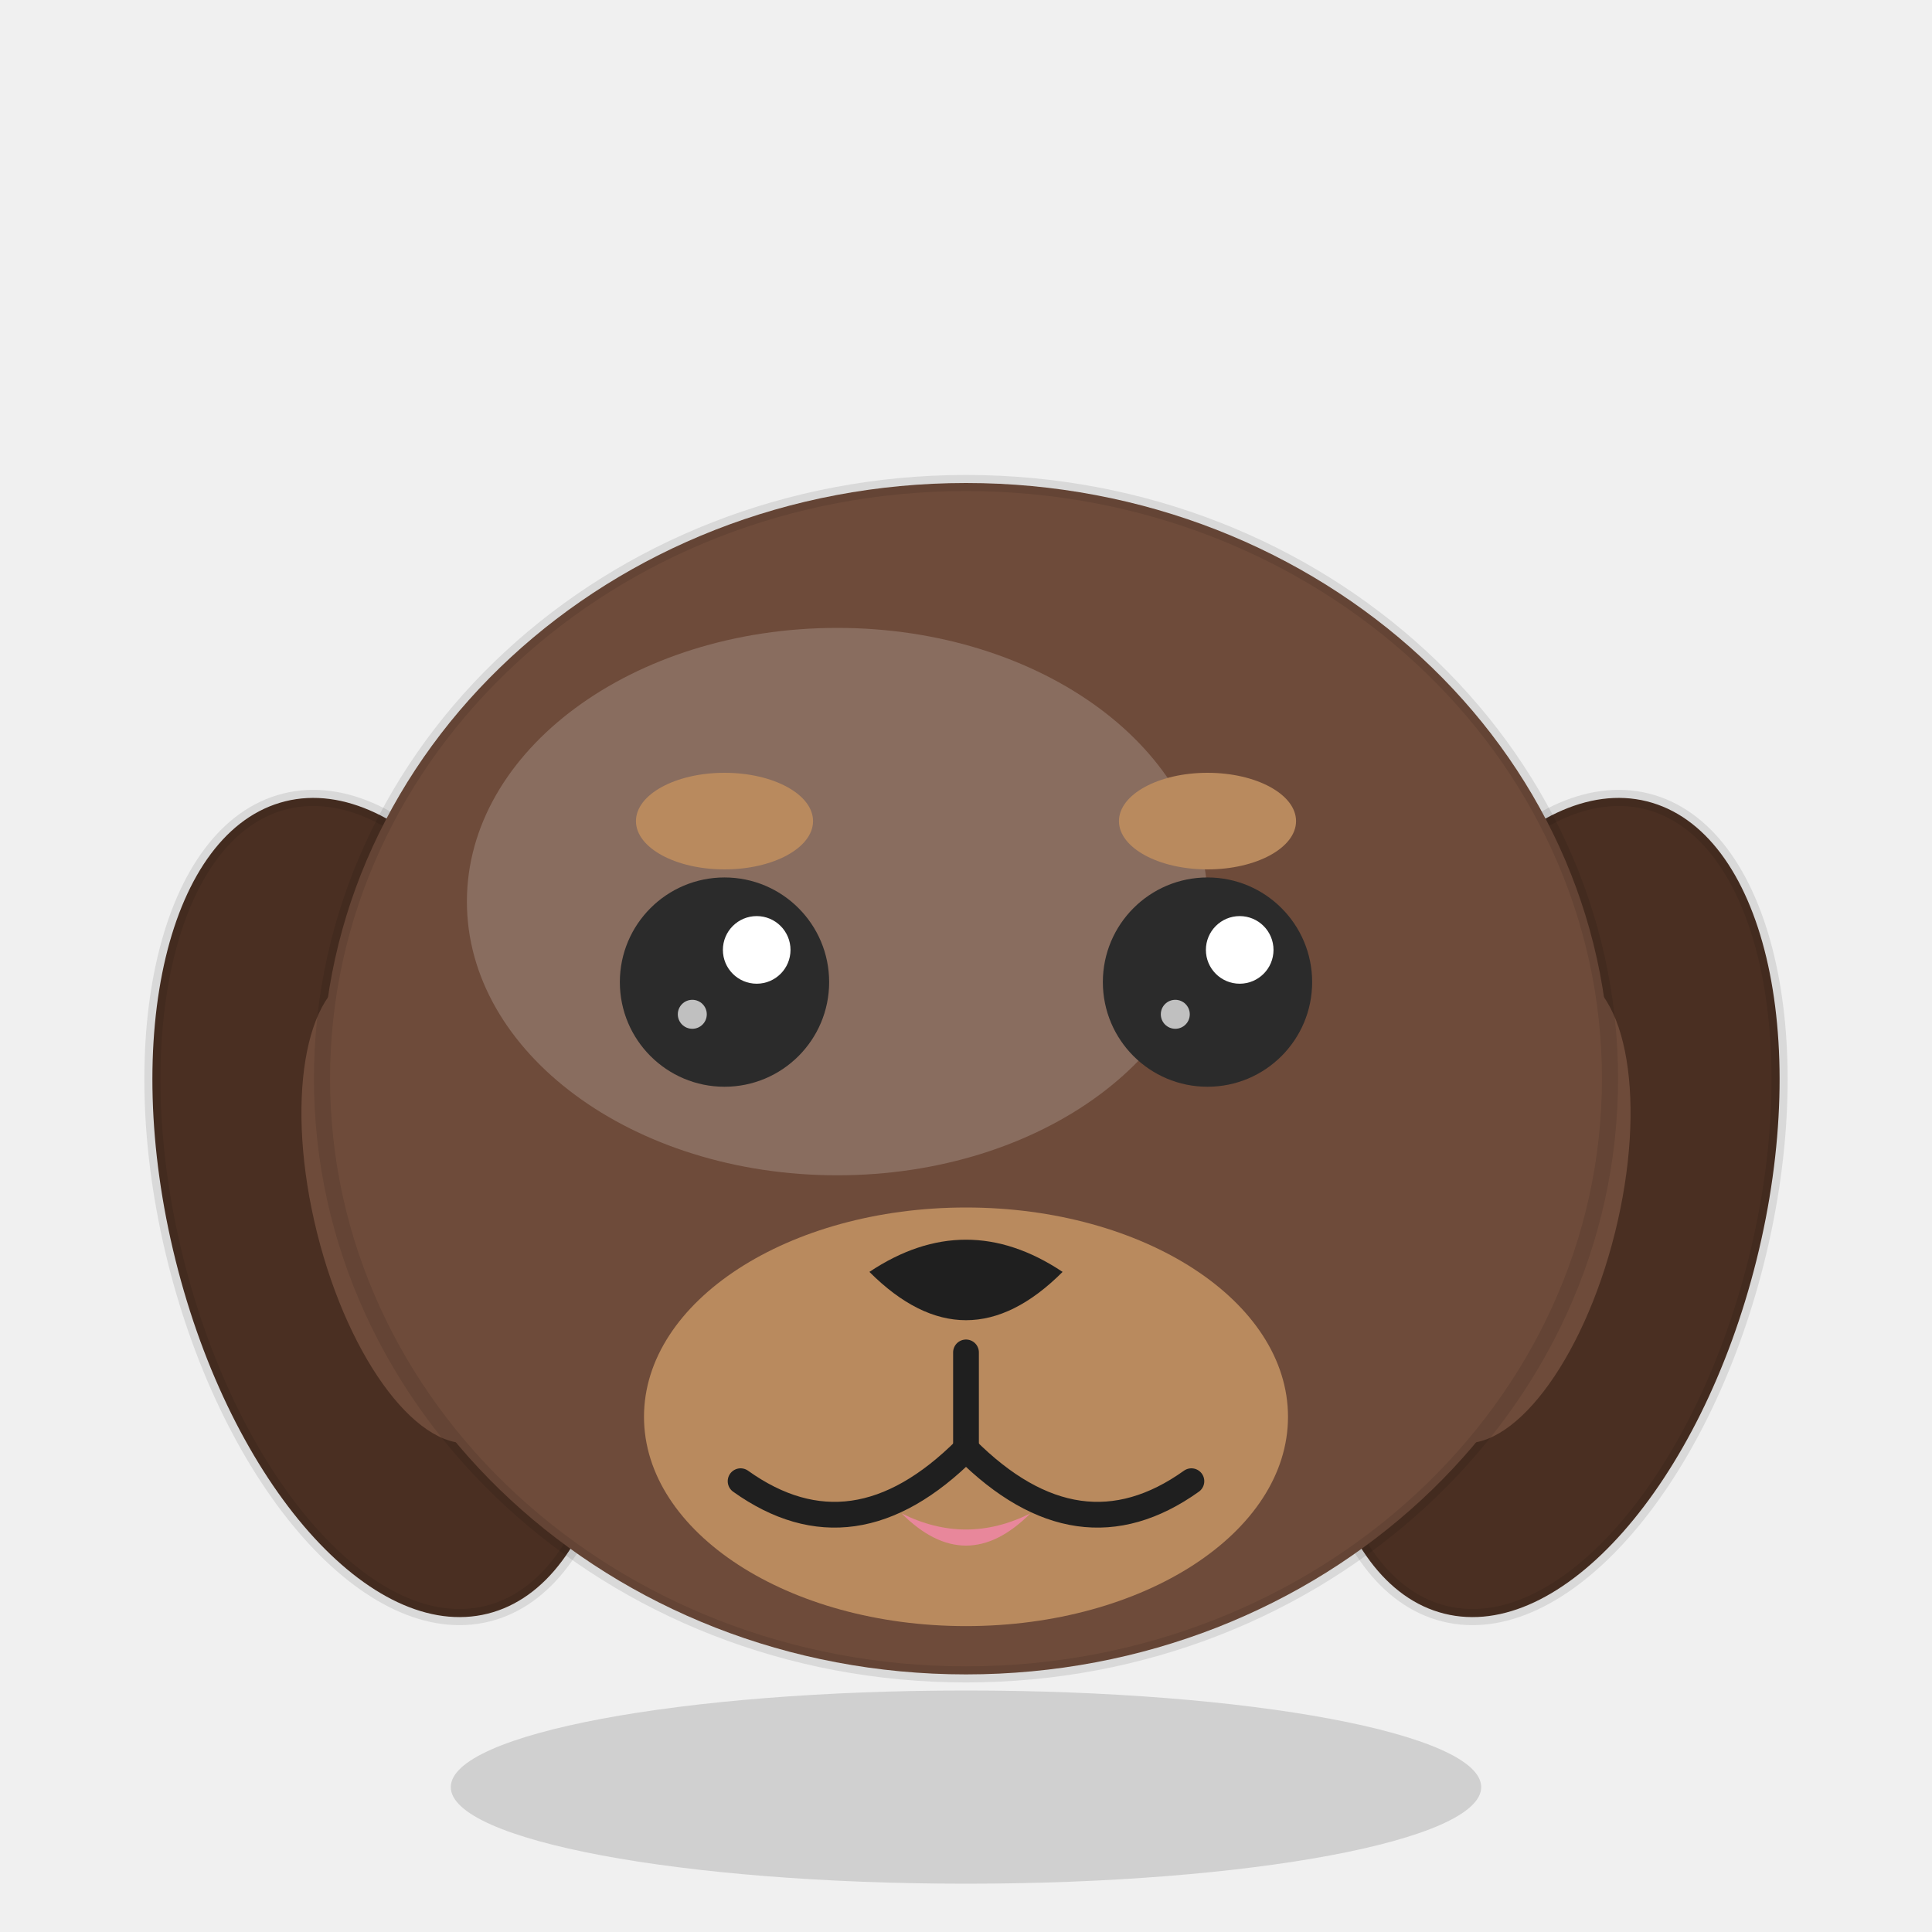
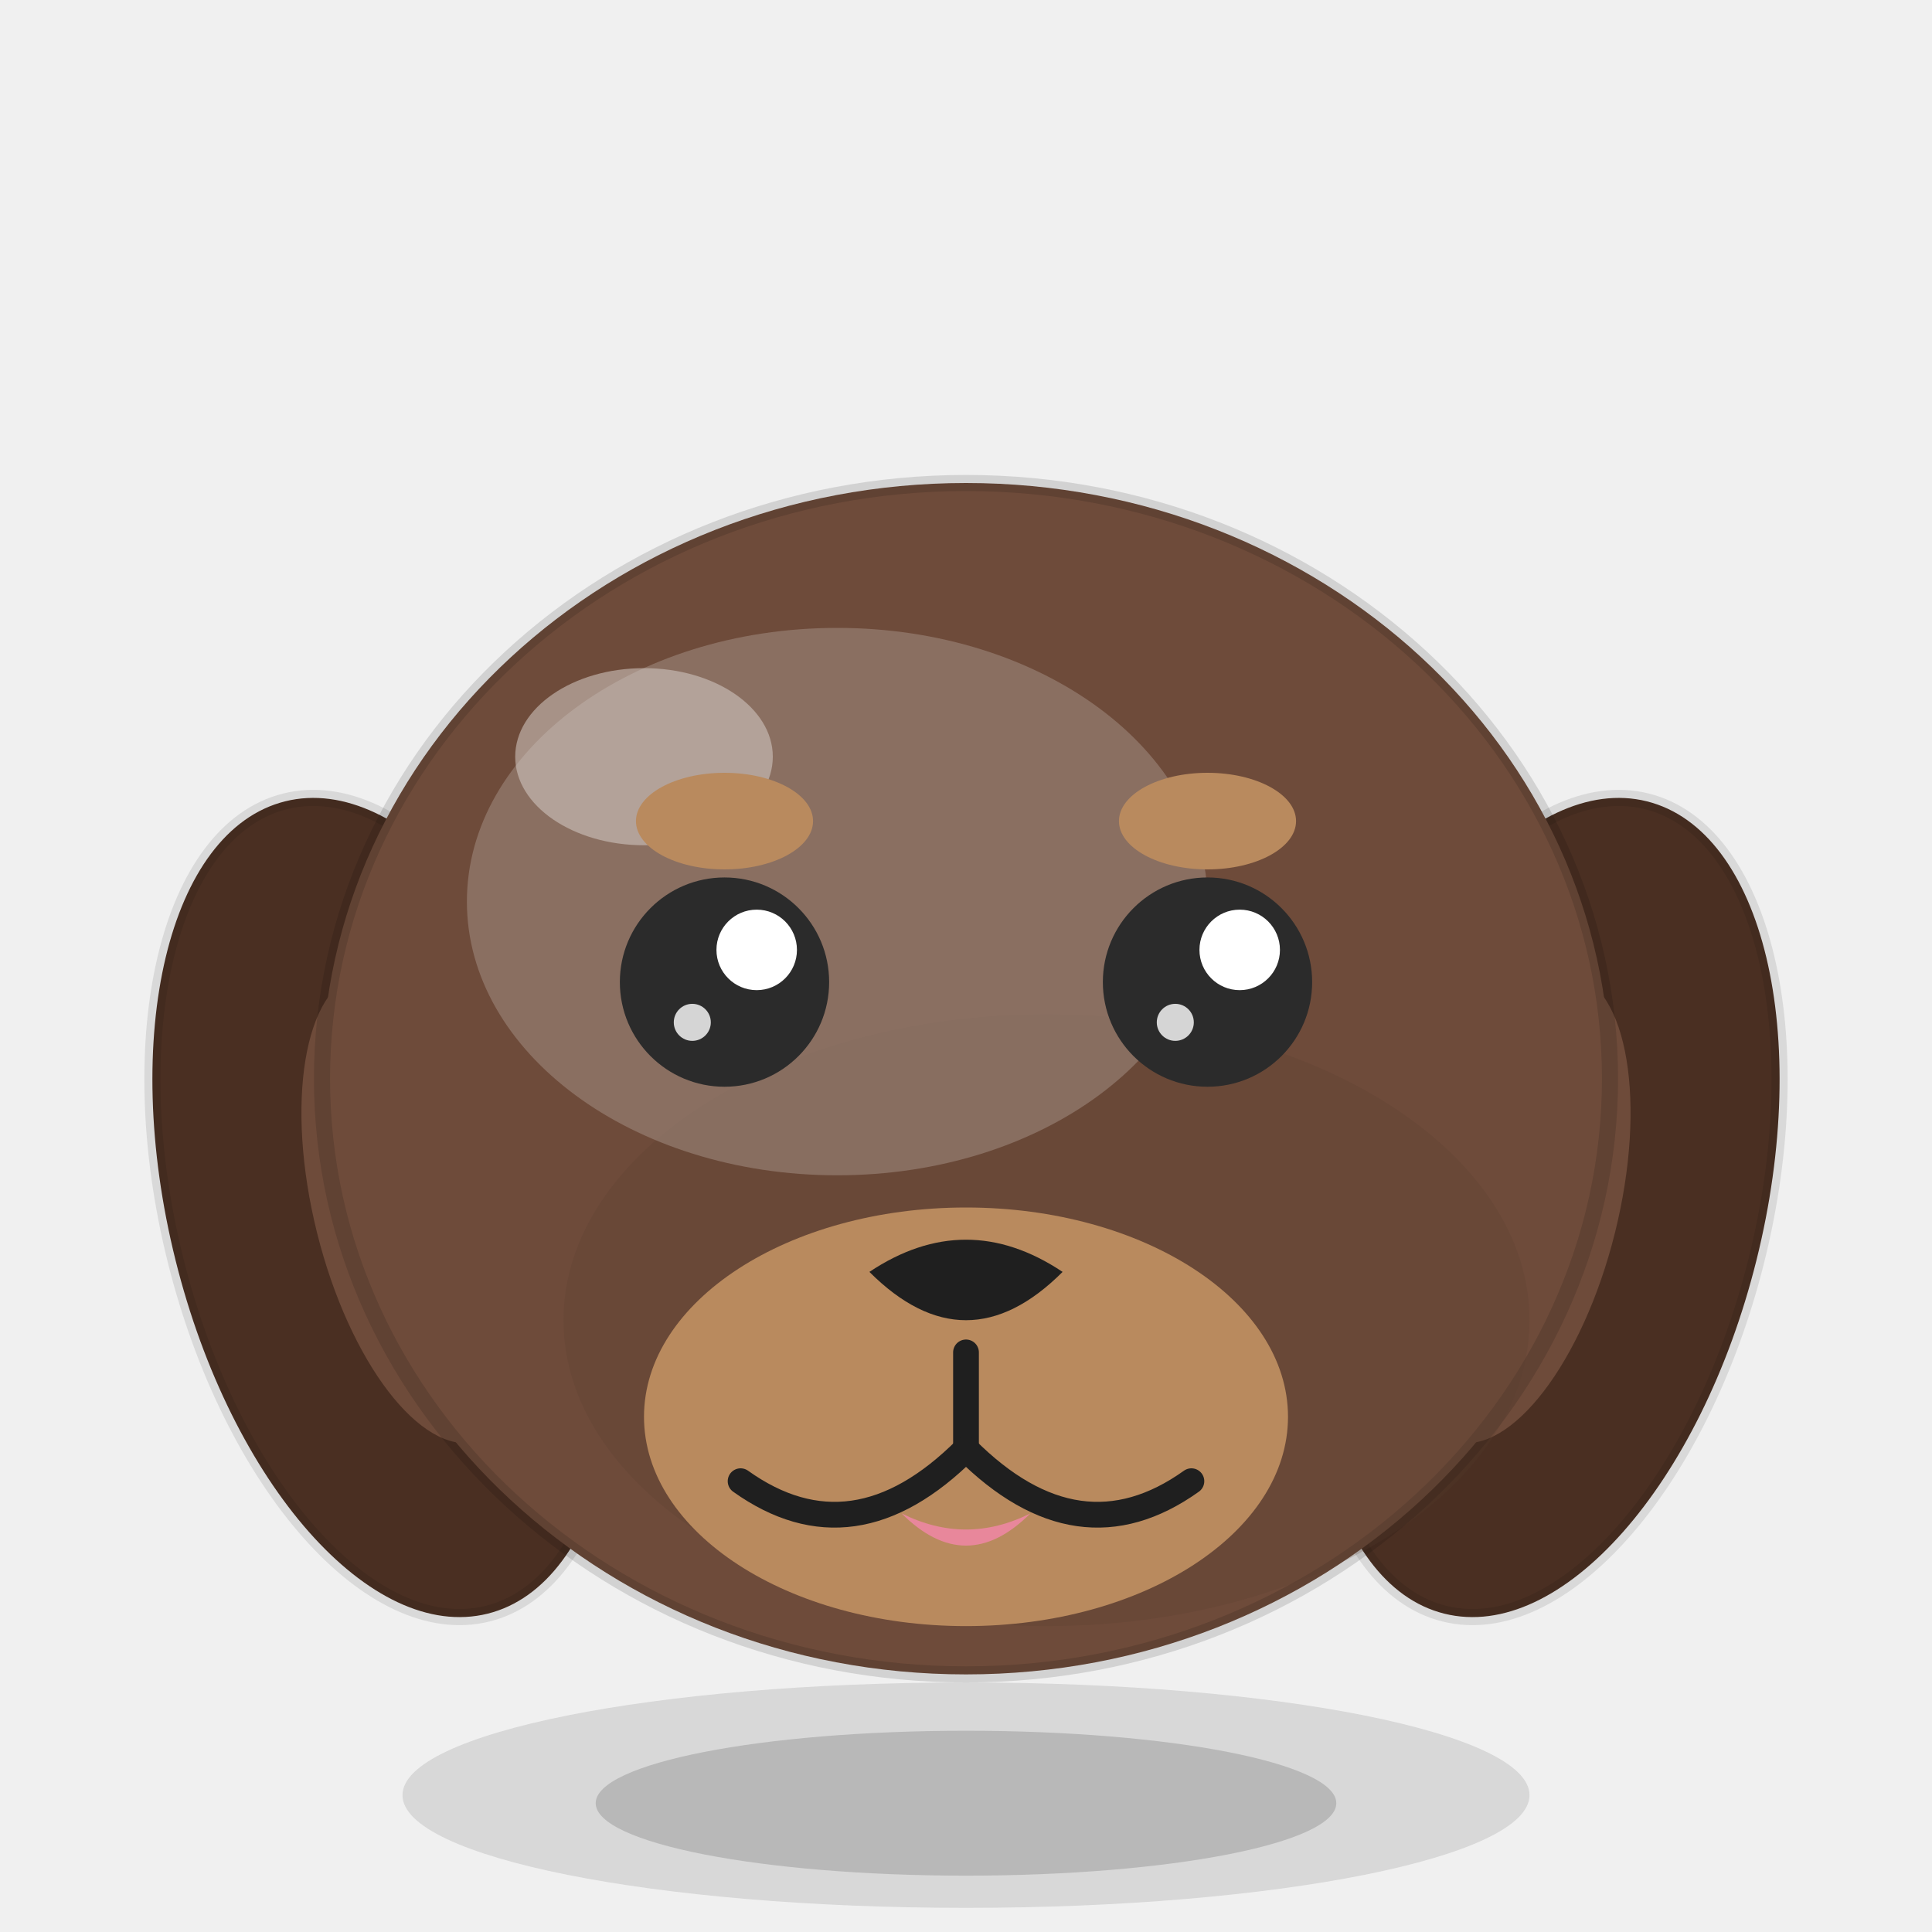
<svg xmlns="http://www.w3.org/2000/svg" viewBox="0 0 240 240" width="240" height="240">
-   <ellipse cx="120" cy="222" rx="64" ry="12" fill="#00000022" />
+   <ellipse cx="120" cy="223" rx="70" ry="14" fill="#0000001A" />
+   <ellipse cx="120" cy="224" rx="46" ry="9" fill="#00000026" />
  <ellipse cx="48" cy="150" rx="27" ry="52" transform="rotate(-14 48 150)" fill="#4A2F22" stroke="#00000018" stroke-width="2" />
  <ellipse cx="192" cy="150" rx="27" ry="52" transform="rotate(14 192 150)" fill="#4A2F22" stroke="#00000018" stroke-width="2" />
  <ellipse cx="52" cy="150" rx="13" ry="30" transform="rotate(-14 52 150)" fill="#6E4B3A" />
  <ellipse cx="188" cy="150" rx="13" ry="30" transform="rotate(14 188 150)" fill="#6E4B3A" />
-   <ellipse cx="120" cy="134" rx="80" ry="74" fill="#6E4B3A" stroke="#00000018" stroke-width="2" />
-   <ellipse cx="104" cy="112" rx="46" ry="34" fill="#AA968C" opacity="0.45" />
+   <ellipse cx="120" cy="134" rx="80" ry="74" fill="#6E4B3A" stroke="#00000020" stroke-width="2" />
+   <ellipse cx="130" cy="164" rx="60" ry="38" fill="#553A2D" opacity="0.20" />
+   <ellipse cx="104" cy="112" rx="46" ry="34" fill="#AA968C" opacity="0.48" />
+   <ellipse cx="80" cy="94" rx="16" ry="11" fill="#D6CCC7" opacity="0.55" />
  <ellipse cx="120" cy="176" rx="40" ry="26" fill="#B98A5E" />
  <ellipse cx="90" cy="102" rx="11" ry="6" fill="#B98A5E" />
  <ellipse cx="150" cy="102" rx="11" ry="6" fill="#B98A5E" />
  <circle cx="90" cy="122" r="13" fill="#2B2B2B" />
  <circle cx="150" cy="122" r="13" fill="#2B2B2B" />
-   <circle cx="94" cy="118" r="4.2" fill="#FFFFFF" />
-   <circle cx="154" cy="118" r="4.2" fill="#FFFFFF" />
-   <circle cx="86" cy="126" r="1.8" fill="#FFFFFF" opacity="0.7" />
-   <circle cx="146" cy="126" r="1.8" fill="#FFFFFF" opacity="0.7" />
+   <circle cx="94" cy="118" r="5" fill="#FFFFFF" />
+   <circle cx="154" cy="118" r="5" fill="#FFFFFF" />
+   <circle cx="86" cy="127" r="2.3" fill="#FFFFFF" opacity="0.8" />
+   <circle cx="146" cy="127" r="2.3" fill="#FFFFFF" opacity="0.8" />
  <path d="M108 158 Q120 170 132 158 Q120 150 108 158 Z" fill="#1F1F1F" />
  <path d="M120 168 V180" stroke="#1F1F1F" stroke-width="3.2" stroke-linecap="round" />
  <path d="M120 180 Q106 194 92 184" stroke="#1F1F1F" stroke-width="3.2" fill="none" stroke-linecap="round" />
  <path d="M120 180 Q134 194 148 184" stroke="#1F1F1F" stroke-width="3.2" fill="none" stroke-linecap="round" />
  <path d="M112 188 Q120 196 128 188 Q120 192 112 188 Z" fill="#E8879B" />
</svg>
